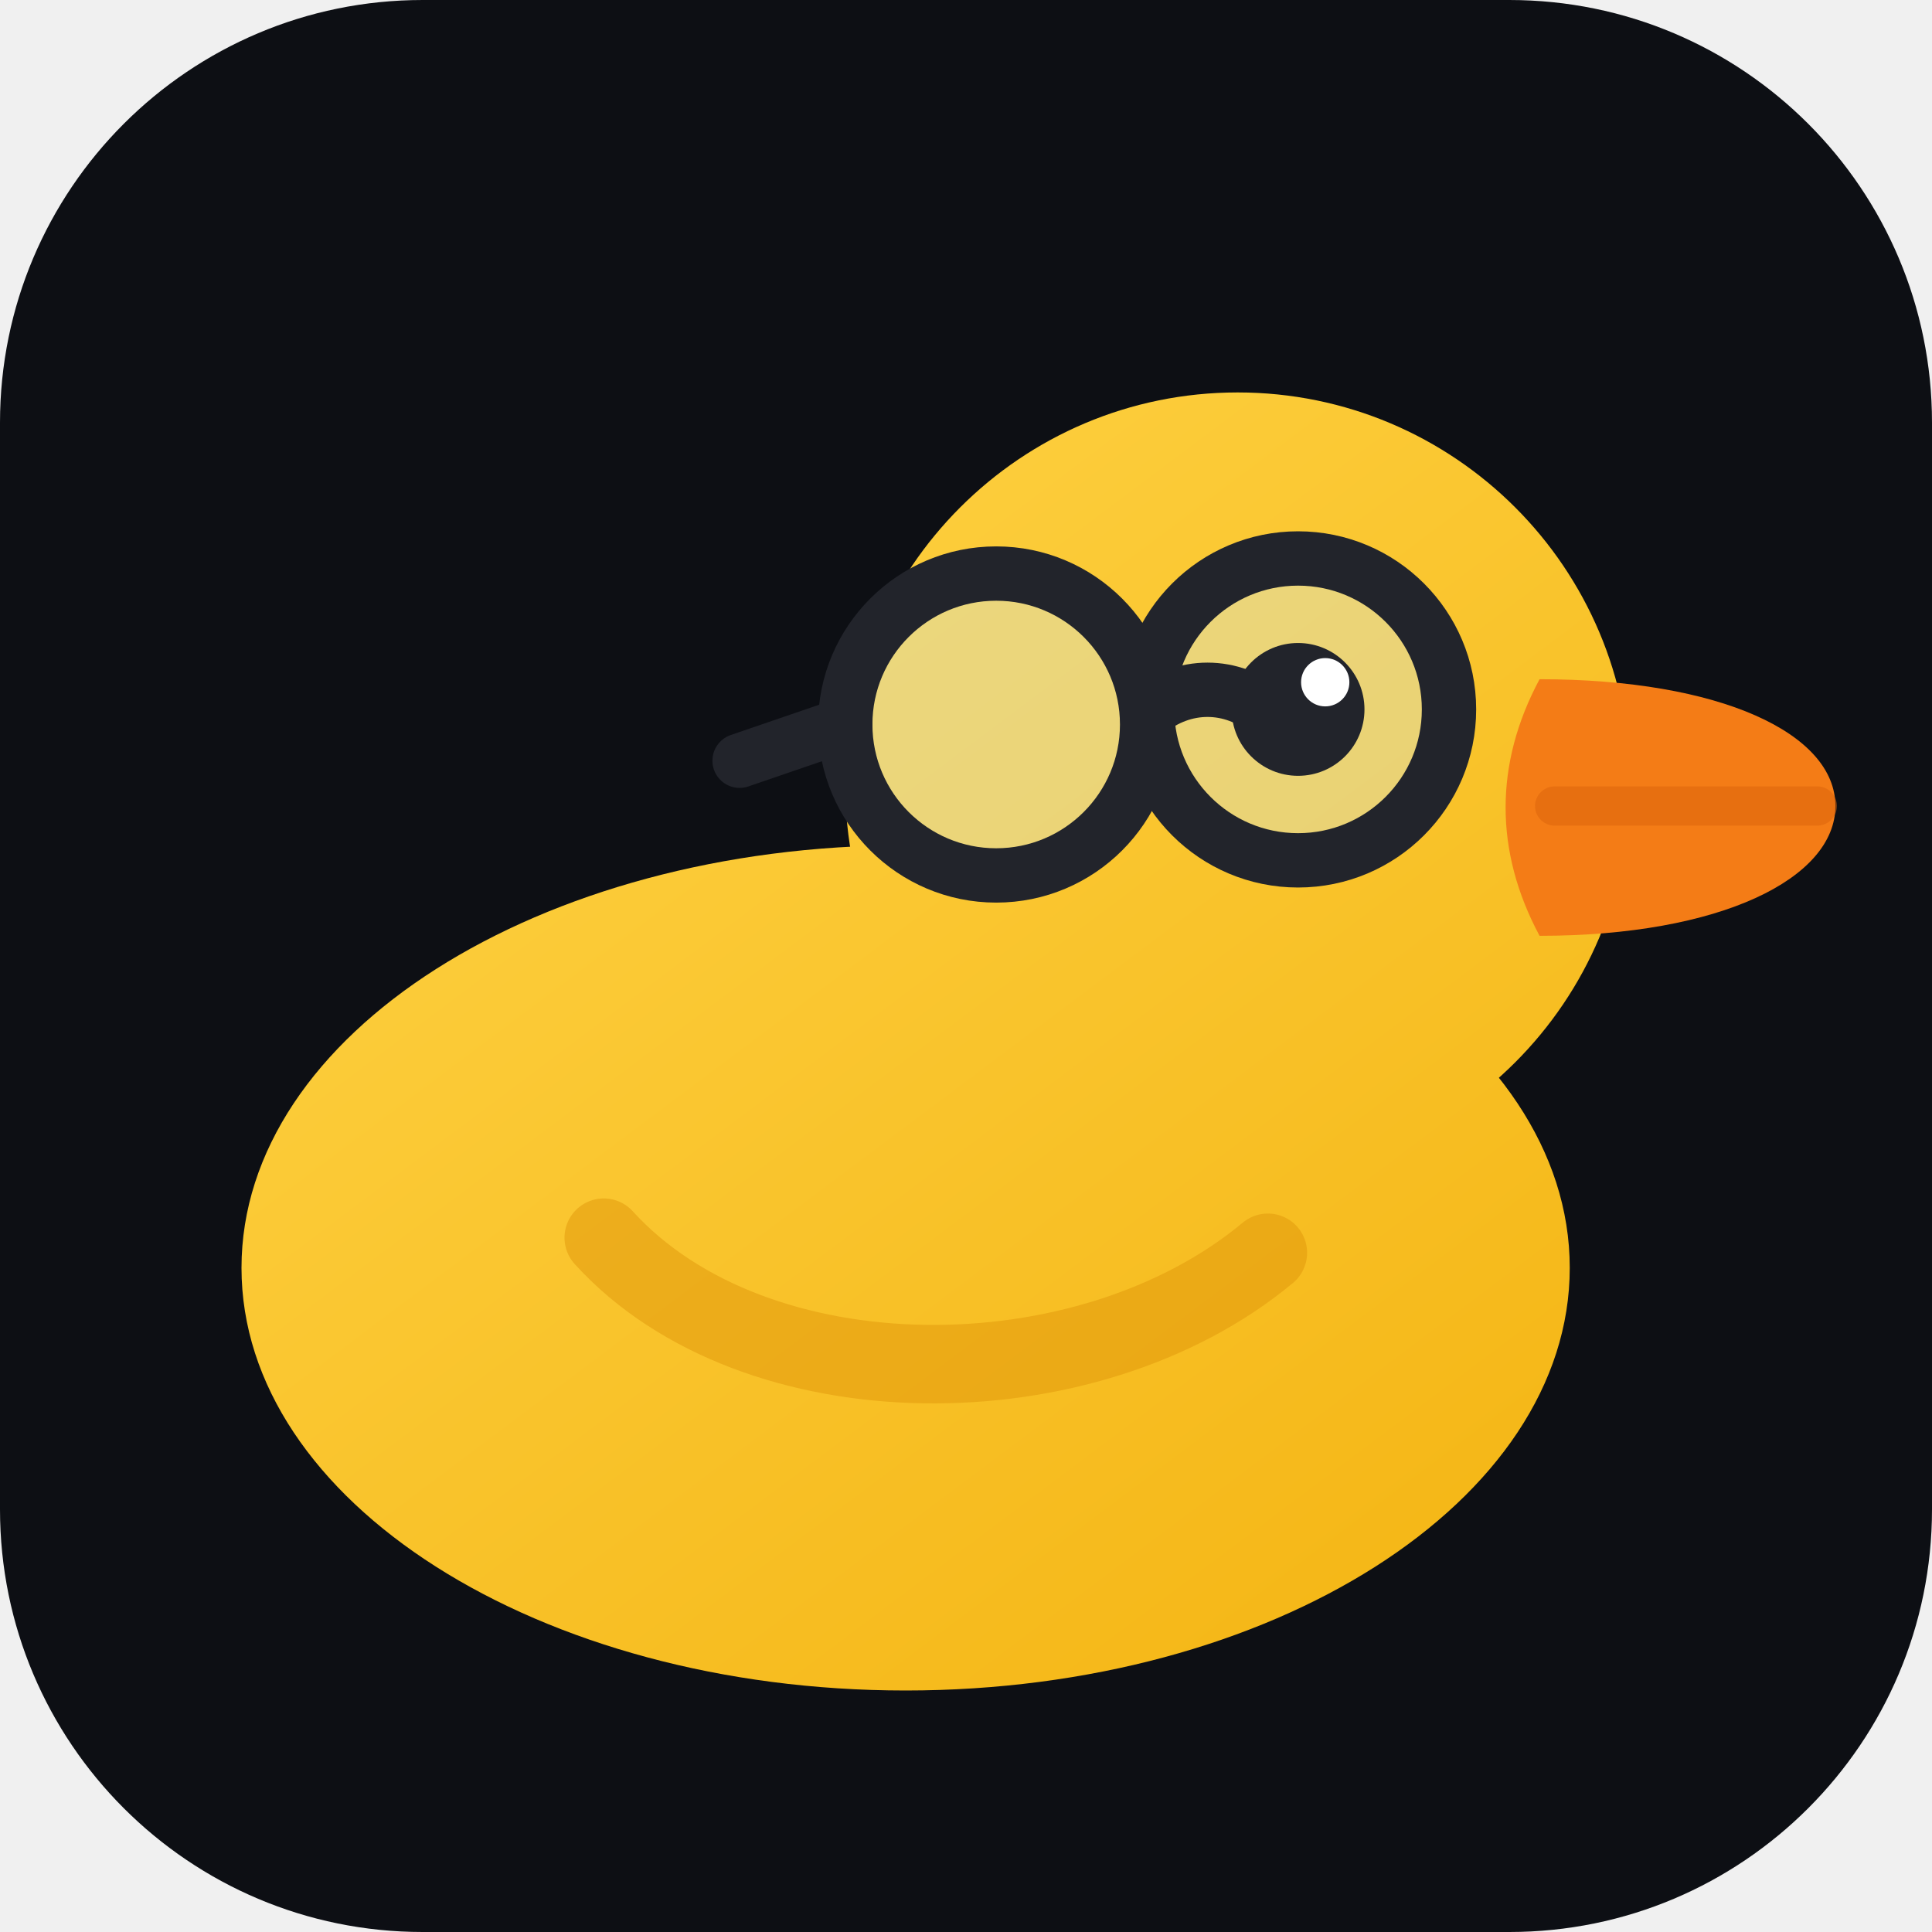
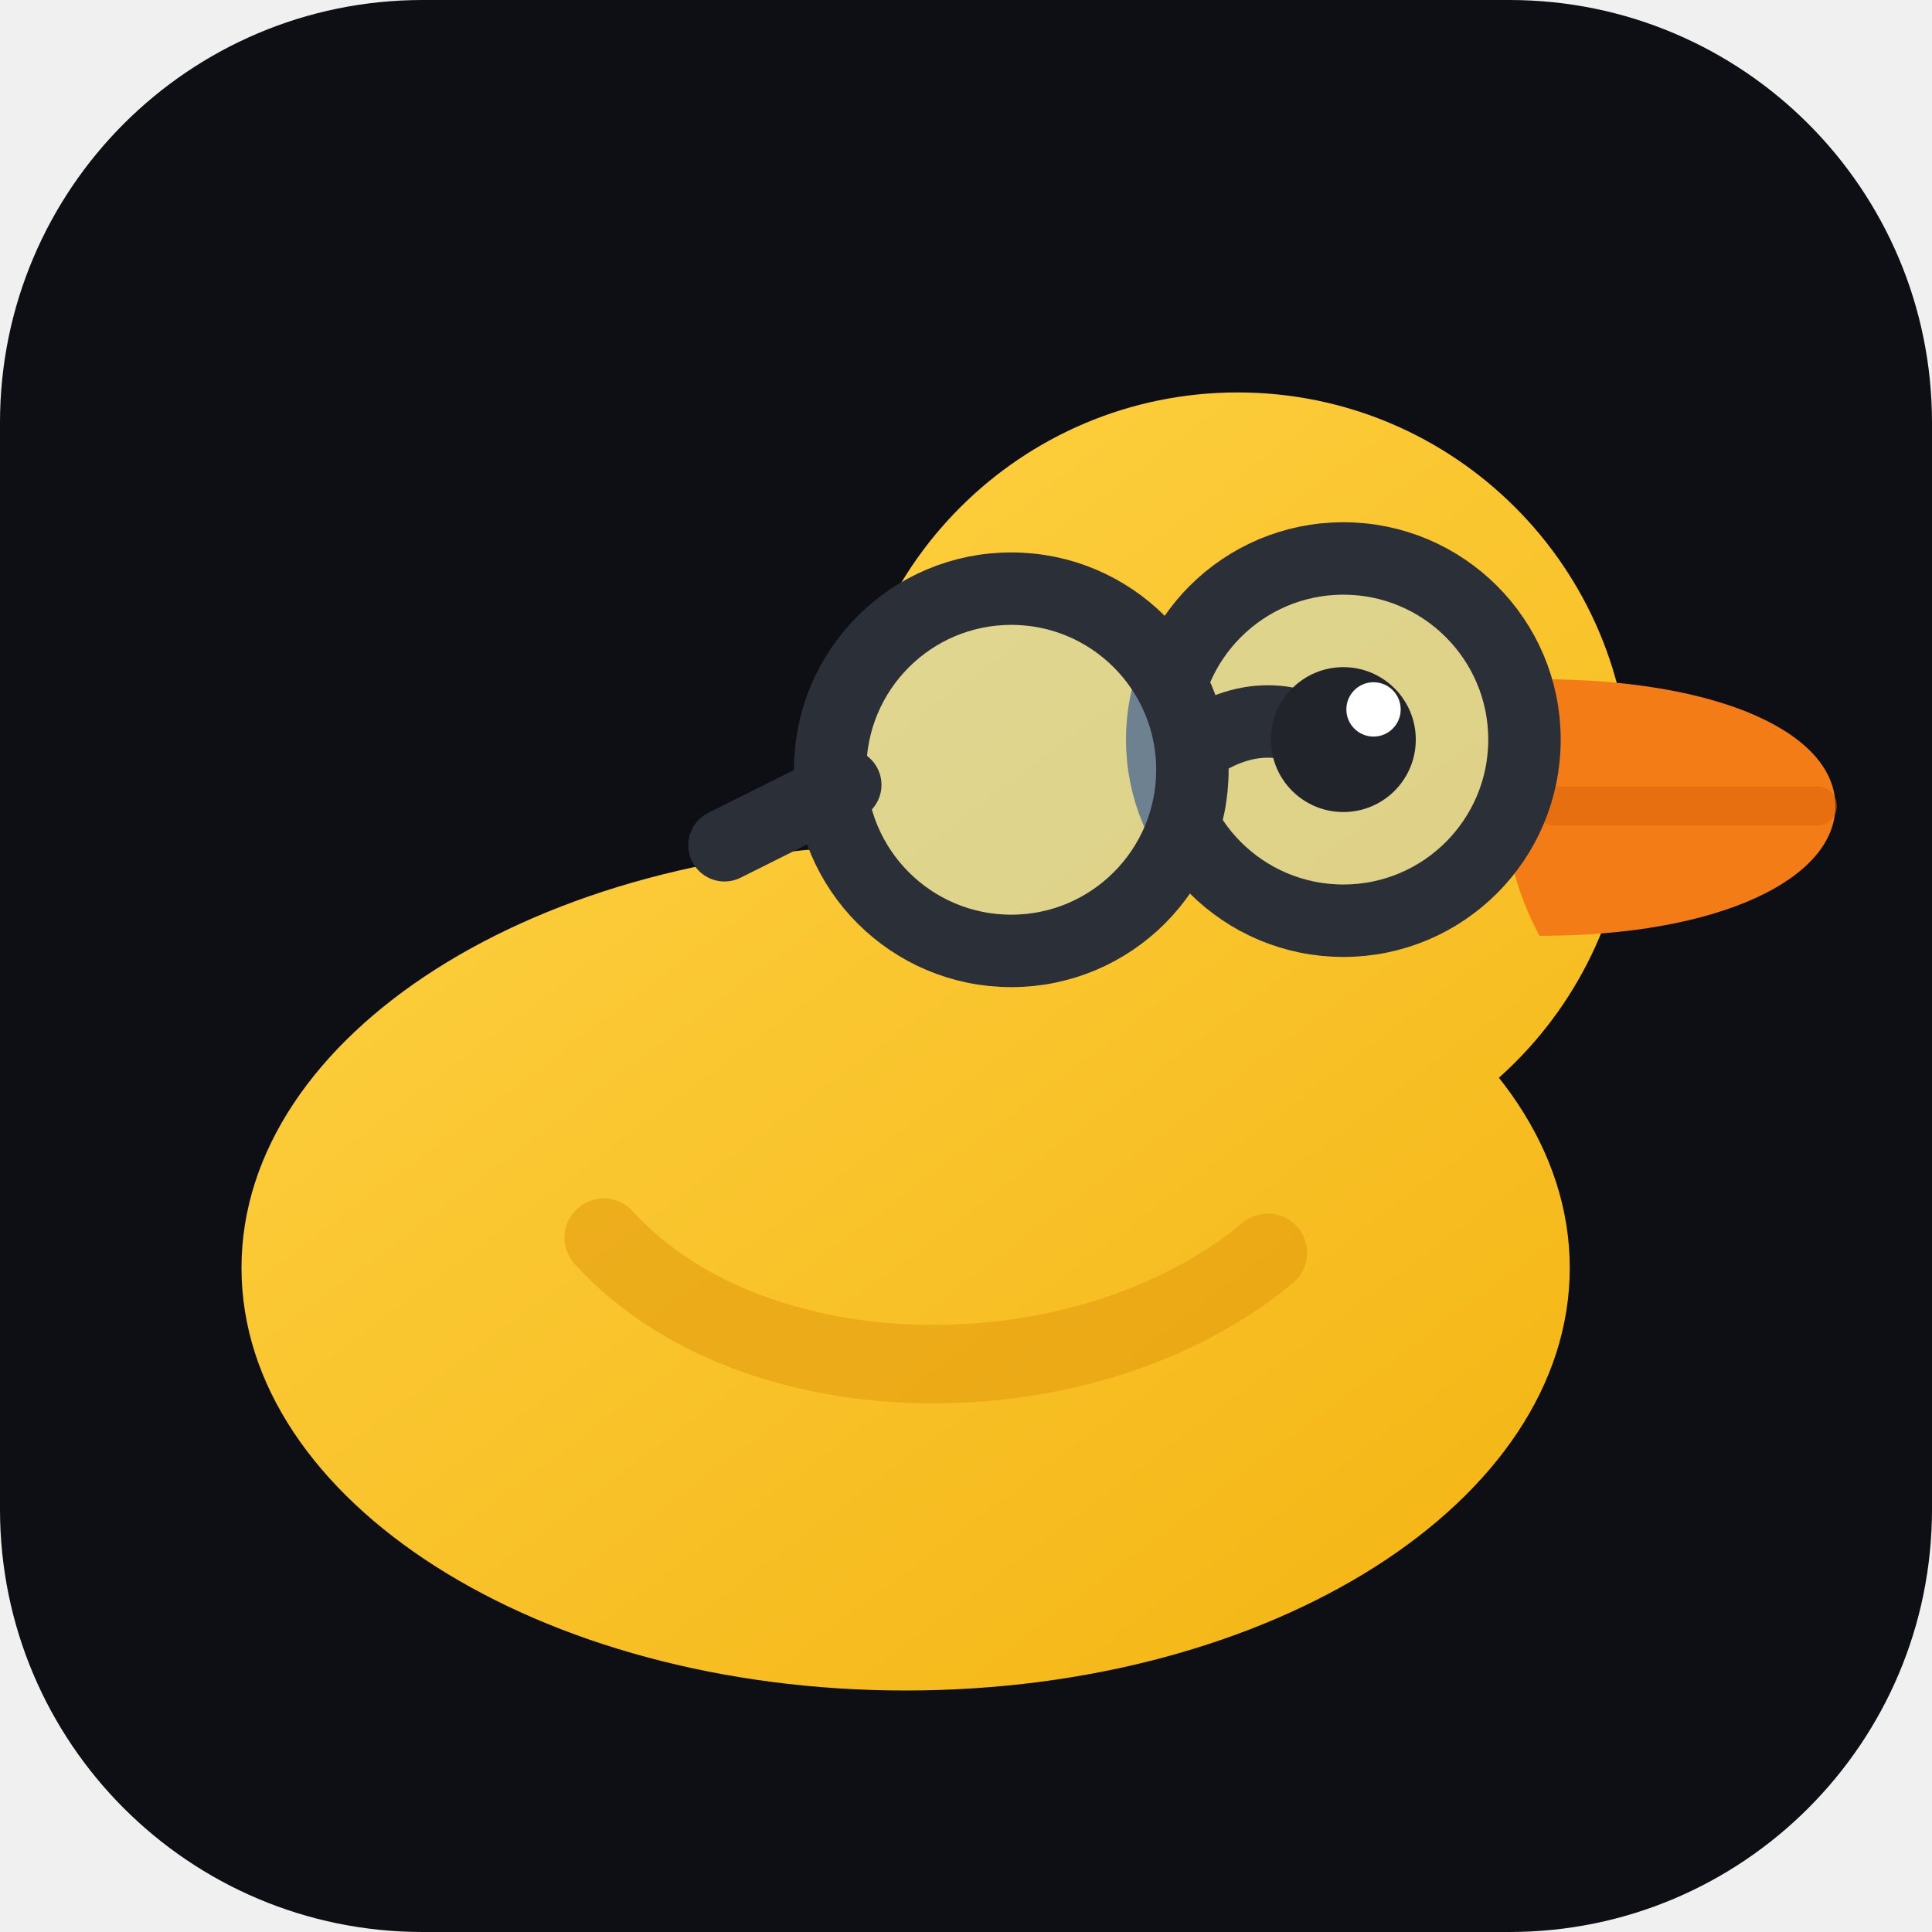
<svg xmlns="http://www.w3.org/2000/svg" width="64" height="64" viewBox="0 0 64 64" fill="none" role="img" aria-label="Rubberduck with spectacles">
  <defs>
    <linearGradient id="rd-body-s" x1="12" y1="10" x2="48" y2="58" gradientUnits="userSpaceOnUse">
      <stop stop-color="#FFD64A" />
      <stop offset="1" stop-color="#F4B412" />
    </linearGradient>
  </defs>
  <rect width="64" height="64" rx="14" fill="#0d0f14" />
  <g fill="url(#rd-body-s)">
    <ellipse cx="30" cy="42" rx="22" ry="14" />
    <circle cx="41" cy="26" r="13" />
  </g>
  <path fill="#F47C16" d="M51 22.5c6 0 9.8 1.8 9.8 4.2S57 31 51 31c-1.5-2.8-1.5-5.7 0-8.5z" />
  <path d="M51.5 26.7h8.7" stroke="#D9620A" stroke-width="1.3" stroke-linecap="round" opacity="0.5" />
  <path d="M20 41c5 5.5 16 5.5 22 .5" stroke="#E0950A" stroke-width="2.6" stroke-linecap="round" fill="none" opacity="0.5" />
-   <g stroke="#22242b" stroke-width="1.8" fill="#cfeffd" fill-opacity="0.35">
-     <circle cx="43" cy="23.5" r="5" />
-     <circle cx="33" cy="24" r="5" />
+   <g stroke="#2b2f38" stroke-width="2.4" fill="#bfe6fb" fill-opacity="0.45">
+     <circle cx="44.5" cy="24.5" r="6" />
+     <circle cx="33.5" cy="25.5" r="6" />
  </g>
-   <path d="M38 23.6c1.2-1 2.8-1 4 0" stroke="#22242b" stroke-width="1.8" stroke-linecap="round" fill="none" />
-   <path d="M28 24l-3.5 1.2" stroke="#22242b" stroke-width="1.8" stroke-linecap="round" />
-   <circle cx="43" cy="23.5" r="2.2" fill="#22242b" />
-   <circle cx="43.9" cy="22.6" r="0.8" fill="#fff" />
+   <path d="M39.5 24.8q2.5-1.8 5 0" stroke="#2b2f38" stroke-width="2.4" stroke-linecap="round" fill="none" />
+   <path d="M28 26l-4 2" stroke="#2b2f38" stroke-width="2.4" stroke-linecap="round" />
+   <circle cx="44.5" cy="24.5" r="2.4" fill="#22242b" />
+   <circle cx="45.5" cy="23.5" r="0.9" fill="#fff" />
</svg>
